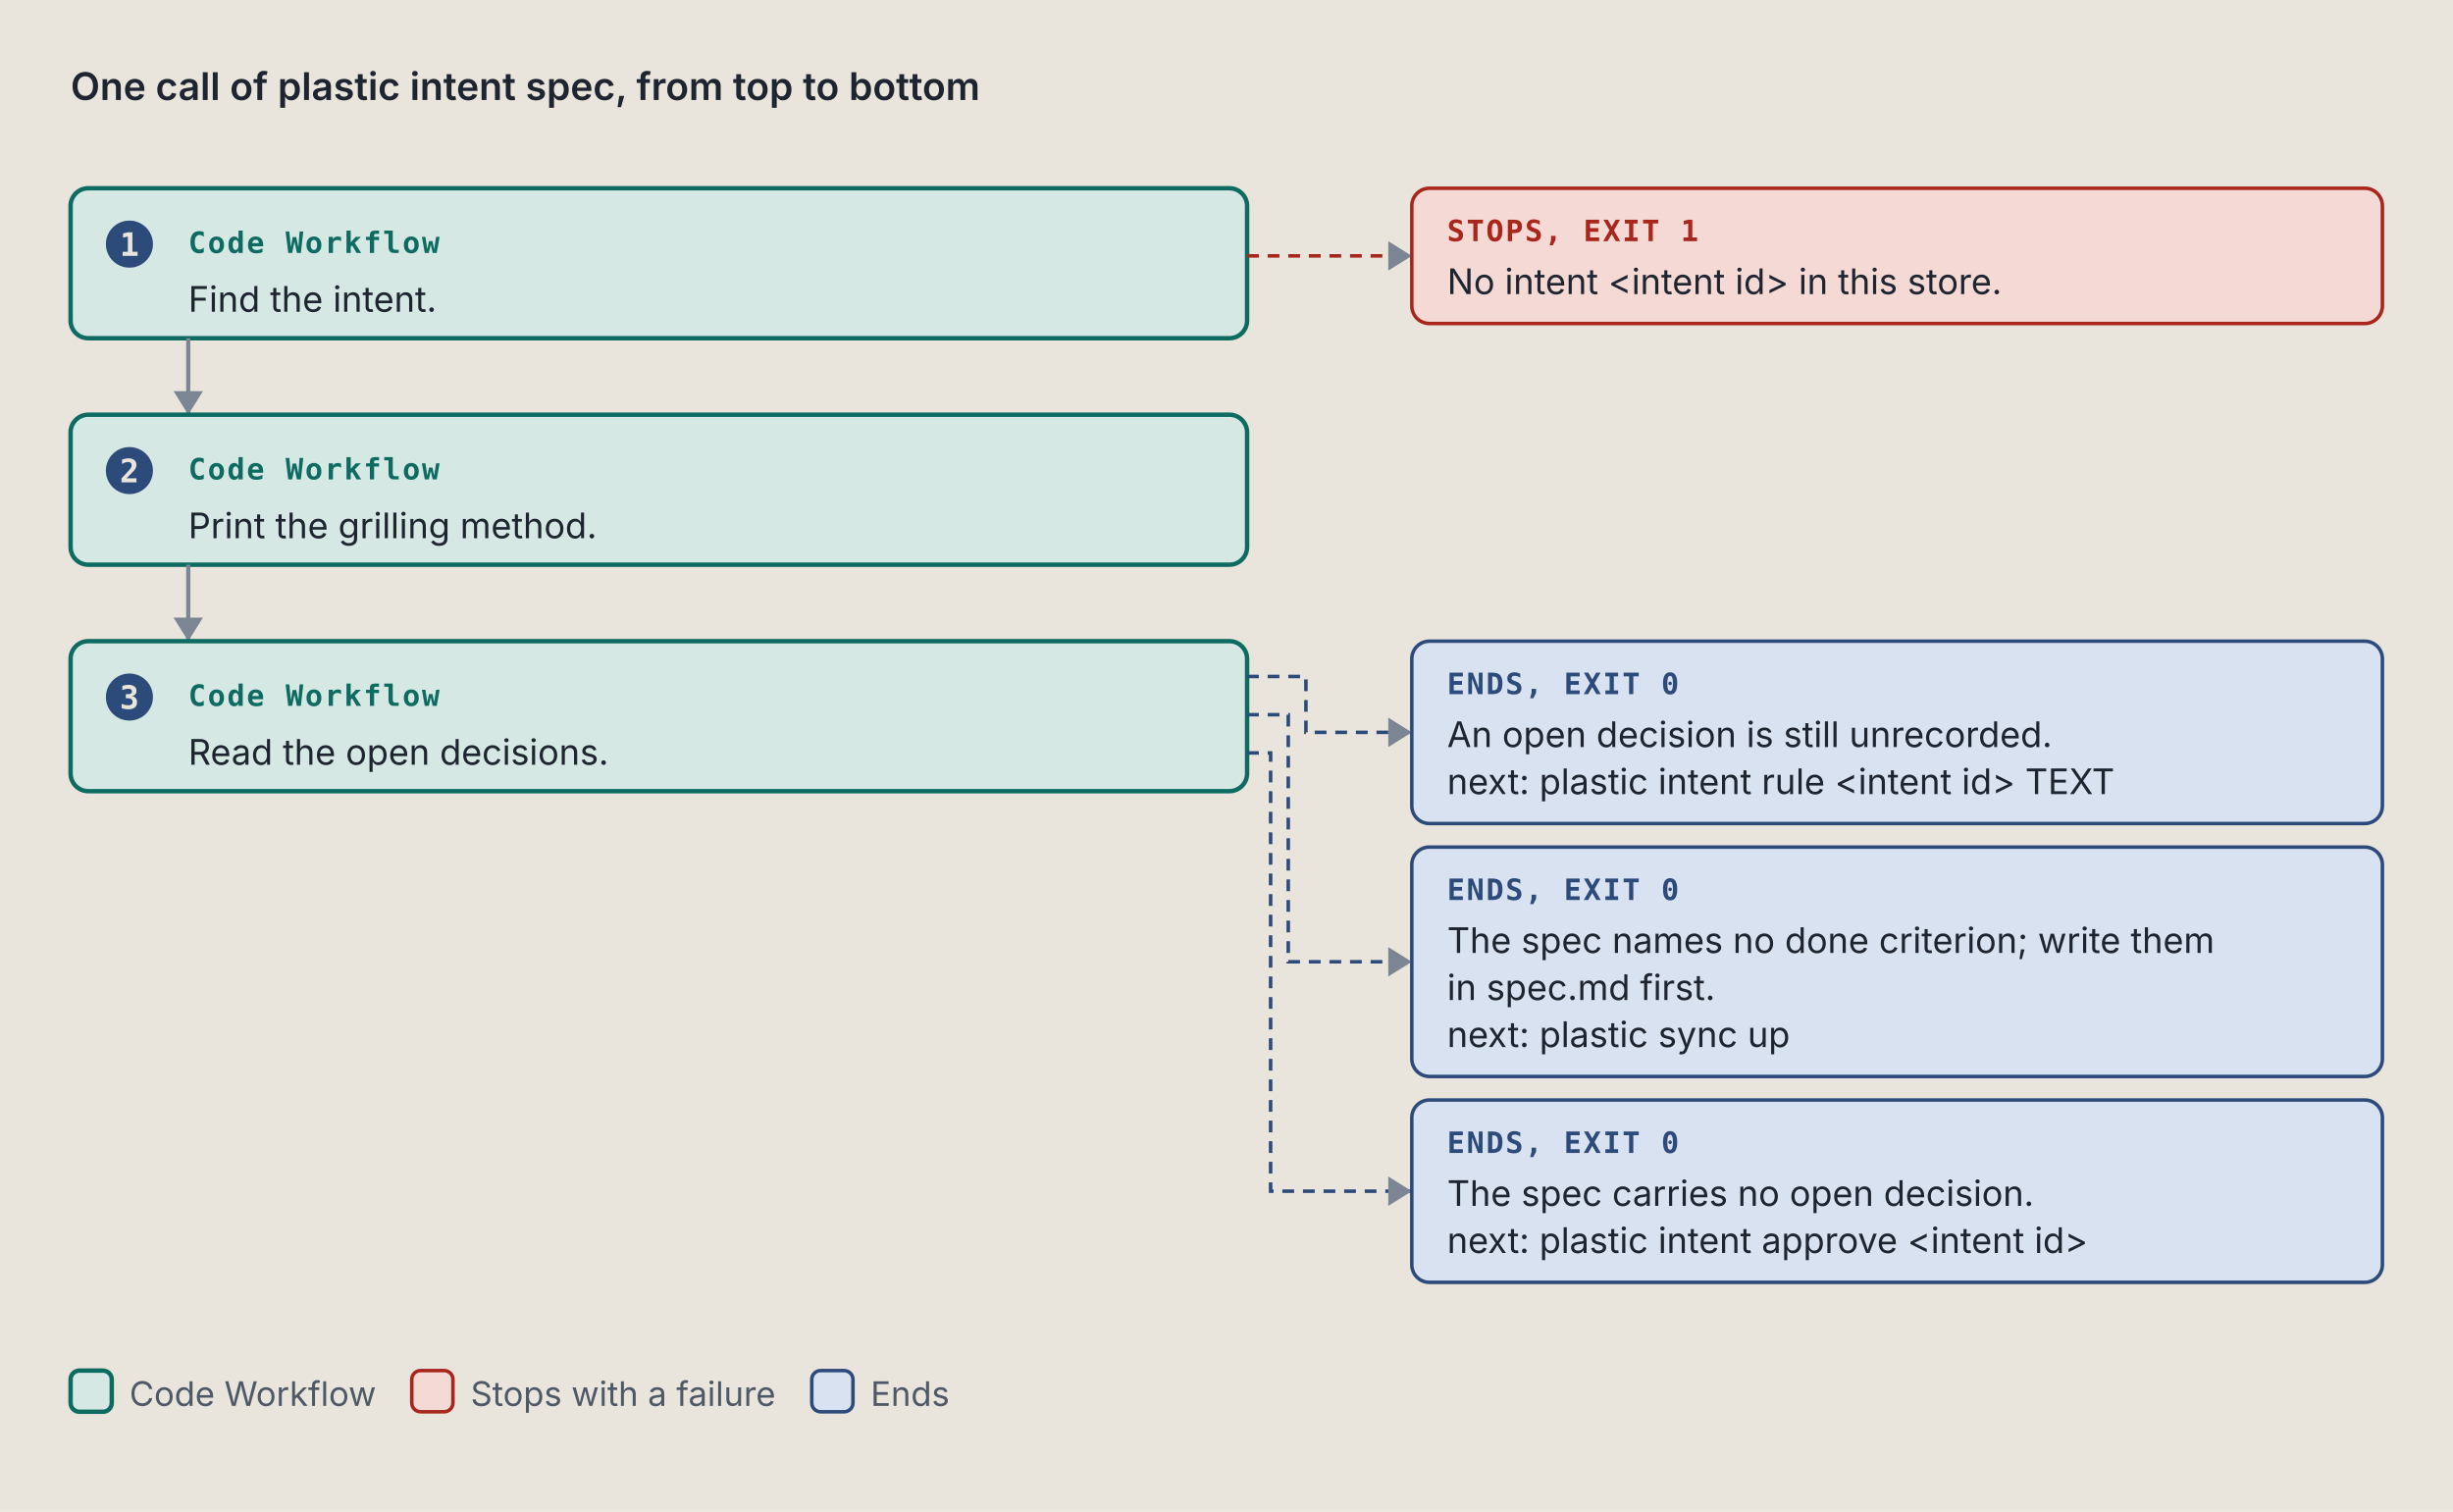
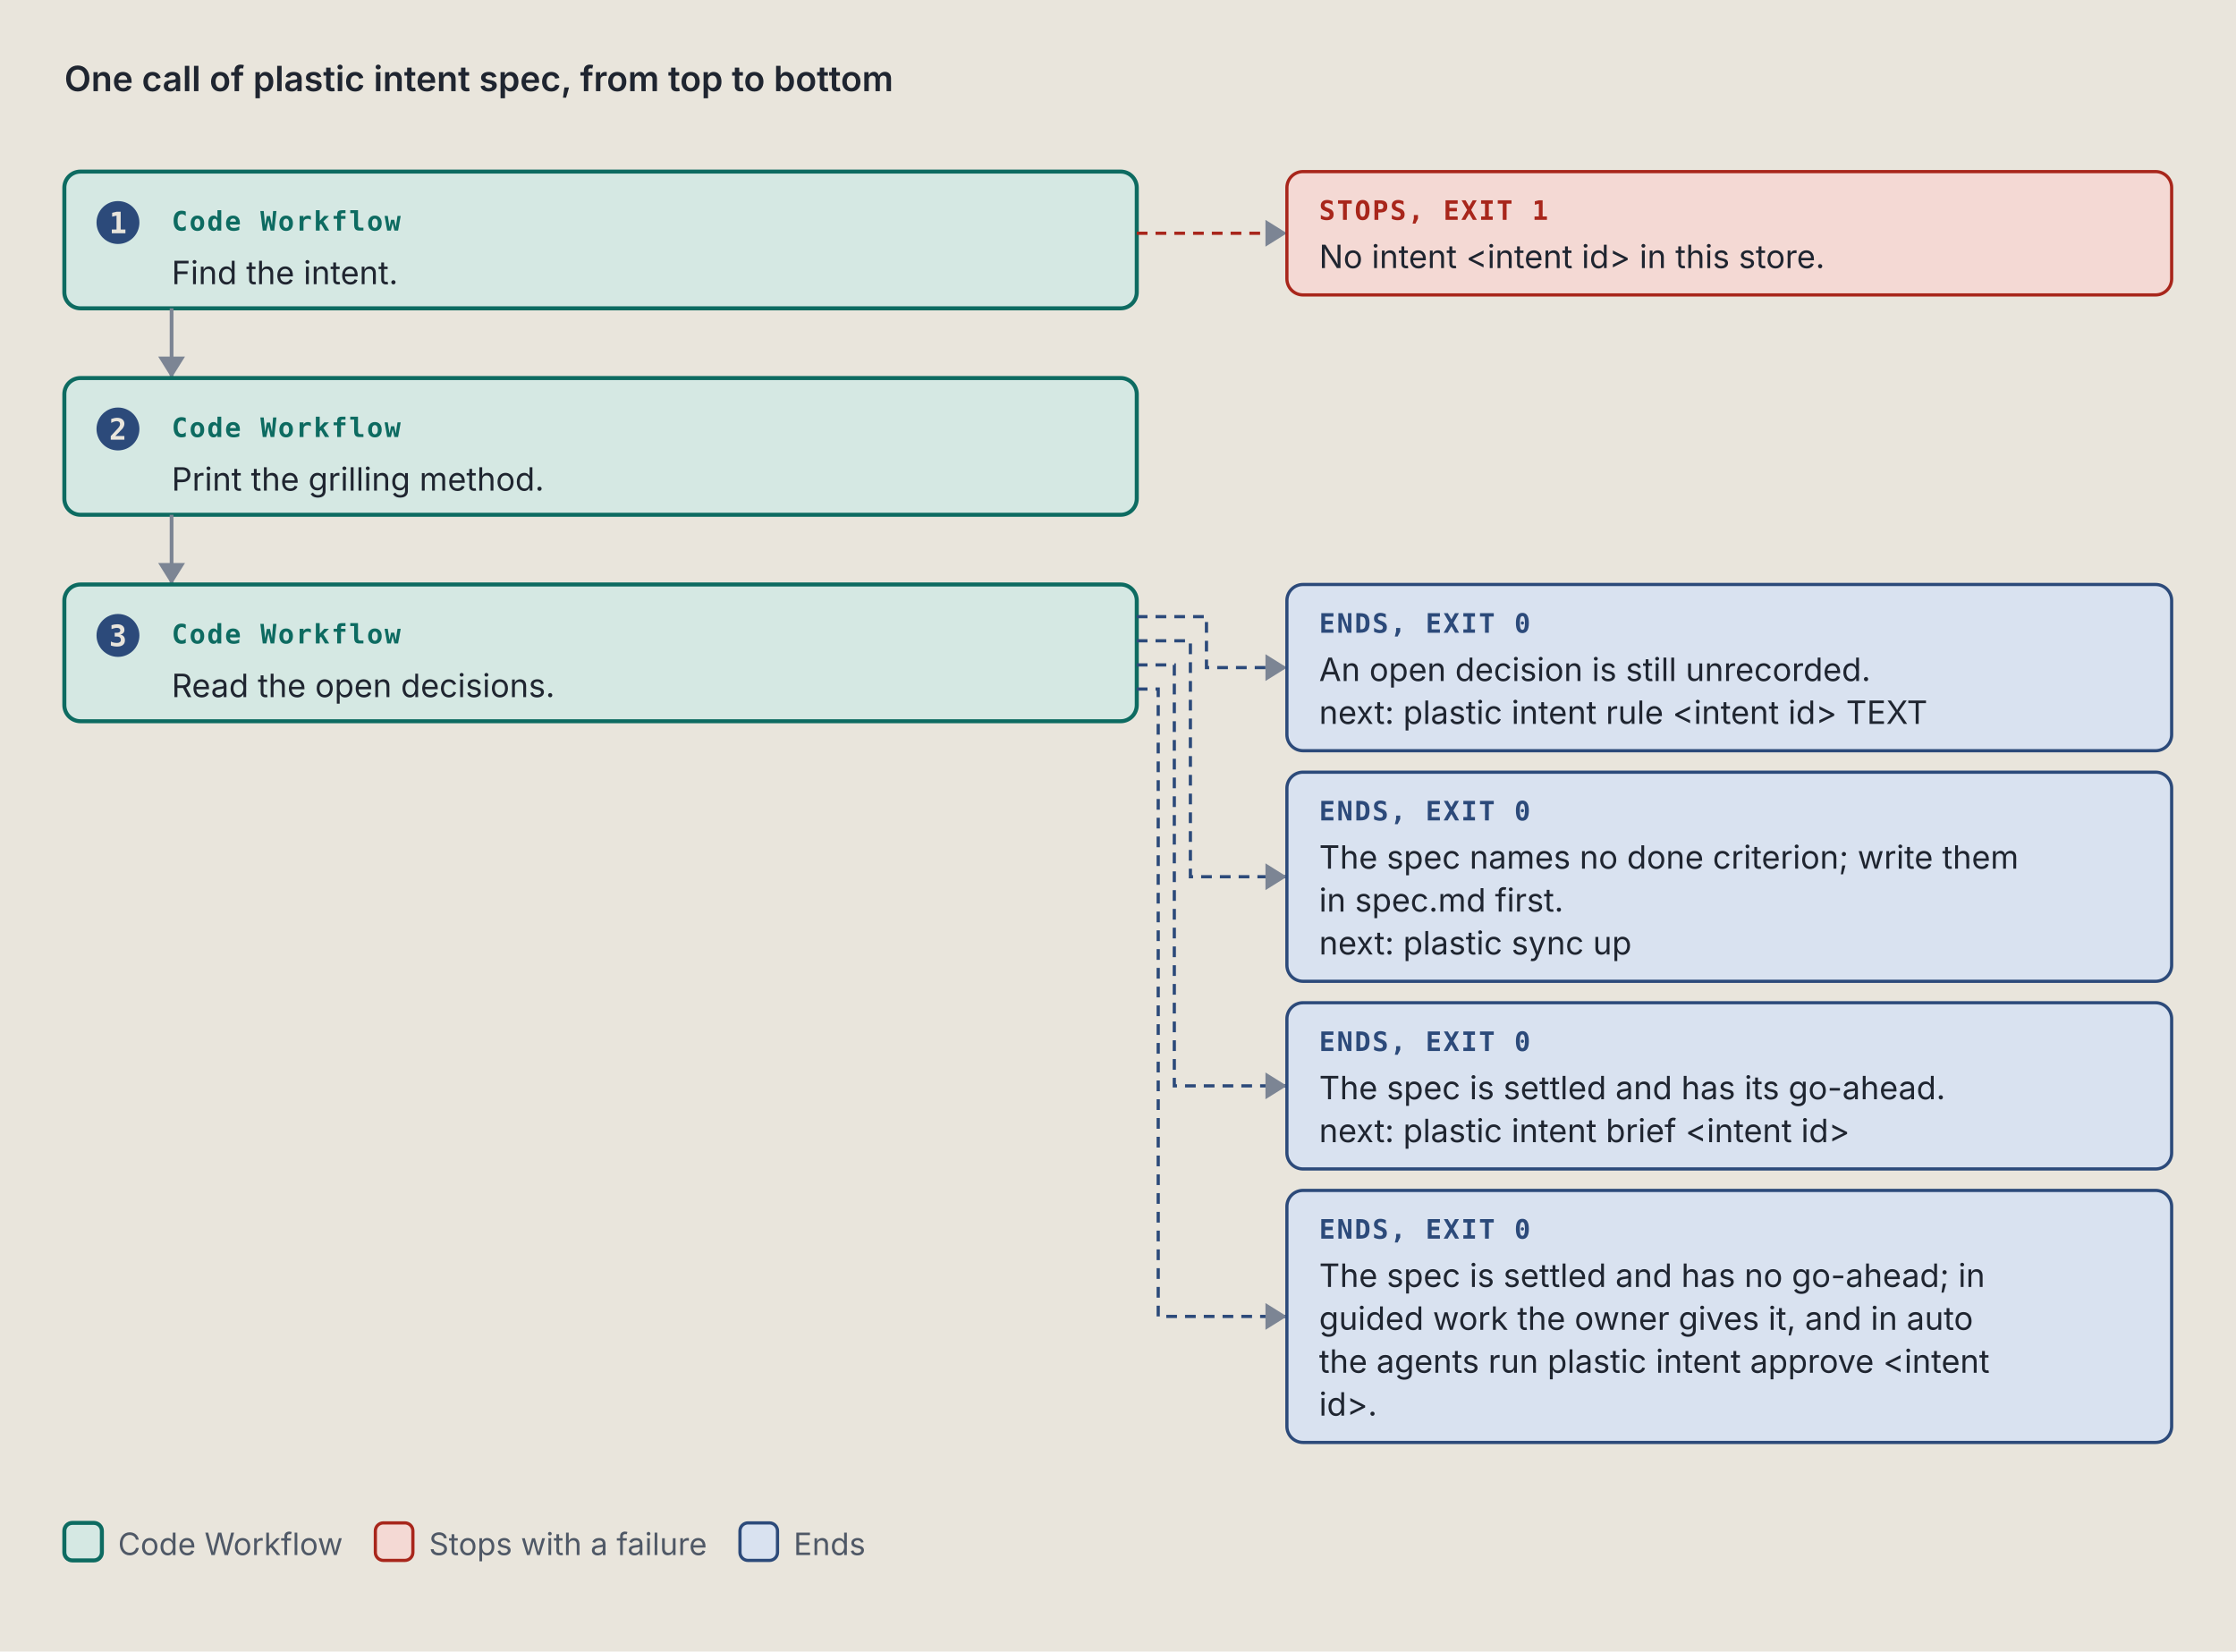
- <svg xmlns="http://www.w3.org/2000/svg" viewBox="0 0 834 514" width="834" height="514" role="img" xml:space="preserve">
+ <svg xmlns="http://www.w3.org/2000/svg" viewBox="0 0 834 616" width="834" height="616" role="img" xml:space="preserve">
  <style>.ground { fill: #e9e5dc; }
.card { fill: #f4f1ea; stroke: #7c8594; stroke-width: 1; }
.lane-code { fill: #d5e8e3; stroke: #0d6b61; stroke-width: 1.5; }
.lane-agent { fill: #f1e2c7; stroke: #9a5508; stroke-width: 1.5; }
.stop-refusal { fill: #e4dcf5; stroke: #5b35b0; stroke-width: 1.2; }
.stop-failure { fill: #f4d9d4; stroke: #a8261b; stroke-width: 1.2; }
.end { fill: #d9e2f0; stroke: #2c4a7a; stroke-width: 1.2; }
.stop-end { fill: #d9e2f0; stroke: #2c4a7a; stroke-width: 1.2; }
.stop-handoff { fill: #f1e2c7; stroke: #9a5508; stroke-width: 1.2; stroke-dasharray: 5 3; }
.wire-handoff { fill: none; stroke: #9a5508; stroke-width: 1.2; stroke-dasharray: 4 3; }
.wire-end { fill: none; stroke: #2c4a7a; stroke-width: 1.2; stroke-dasharray: 4 3; }
.tag-handoff { fill: #9a5508; }
.k { fill: #4f5866; font: 11.5px "IBM Plex Sans", system-ui, -apple-system, "Segoe UI", sans-serif; }
.way { fill: #1f2530; font: italic 12.5px "IBM Plex Sans", system-ui, -apple-system, "Segoe UI", sans-serif; }
.wire { fill: none; stroke: #7c8594; stroke-width: 1.4; }
.wire-read { fill: none; stroke: #7c8594; stroke-width: 1.4; stroke-dasharray: 5 3; }
.wire-refusal { fill: none; stroke: #5b35b0; stroke-width: 1.2; stroke-dasharray: 4 3; }
.wire-failure { fill: none; stroke: #a8261b; stroke-width: 1.2; stroke-dasharray: 4 3; }
.head { fill: #7c8594; }
.t { fill: #1f2530; font: 12px "IBM Plex Sans", system-ui, -apple-system, "Segoe UI", sans-serif; }
.tb { fill: #1f2530; font: 600 13px "IBM Plex Sans", system-ui, -apple-system, "Segoe UI", sans-serif; }
.tm { fill: #1f2530; font: 11.5px "IBM Plex Mono", ui-monospace, Menlo, Consolas, monospace; }
.tag { font: 600 10px "IBM Plex Mono", ui-monospace, Menlo, Consolas, monospace; letter-spacing: .06em; }
.tag-code { fill: #0d6b61; } .tag-agent { fill: #9a5508; } .tag-refusal { fill: #5b35b0; }
.tag-failure { fill: #a8261b; } .tag-end { fill: #2c4a7a; } .tag-muted { fill: #4f5866; }
.tm.tag-muted { font-size: 10.5px; }
.db { fill: #d9e2f0; stroke: #2c4a7a; stroke-width: 1.2; }
.codebox { fill: #f4f1ea; stroke: #7c8594; stroke-width: 1; }
.cx { fill: #1f2530; font: 12px "IBM Plex Mono", ui-monospace, Menlo, Consolas, monospace; white-space: pre; }
.cx-n { fill: #4f5866; font: 11px "IBM Plex Mono", ui-monospace, Menlo, Consolas, monospace; }
.cx-k { fill: #5b35b0; } .cx-s { fill: #9a5508; } .cx-y { fill: #0d6b61; }
.cx-w { fill: #2c4a7a; font-weight: 600; } .cx-t { fill: #a8261b; } .cx-c { fill: #4f5866; font-style: italic; }
.badge { fill: #2c4a7a; } .badge-t { fill: #e9e5dc; font: 600 11px "IBM Plex Mono", ui-monospace, Menlo, Consolas, monospace; }
.bracket { fill: none; stroke: #2c4a7a; stroke-width: 1.4; }
.term { fill: #16191e; stroke: #7c8594; stroke-width: 1; }
.term-t { fill: #e6e2d8; font: 12px "IBM Plex Mono", ui-monospace, Menlo, Consolas, monospace; }
.term-p { fill: #8fd18f; font: 12px "IBM Plex Mono", ui-monospace, Menlo, Consolas, monospace; }
.term-m { fill: #a3abb6; font: 12px "IBM Plex Mono", ui-monospace, Menlo, Consolas, monospace; }
.big { font: 700 36px "IBM Plex Mono", ui-monospace, Menlo, Consolas, monospace; }

@media (prefers-color-scheme: dark) {
.ground { fill: #171a1f; }
.card { fill: #20242b; stroke: #8a93a2; stroke-width: 1; }
.lane-code { fill: #173a36; stroke: #5cc4b4; stroke-width: 1.5; }
.lane-agent { fill: #3d2e17; stroke: #e5a95a; stroke-width: 1.5; }
.stop-refusal { fill: #2d2445; stroke: #b59cf2; stroke-width: 1.2; }
.stop-failure { fill: #45211e; stroke: #f2958a; stroke-width: 1.2; }
.end { fill: #1f2c42; stroke: #97b6e8; stroke-width: 1.2; }
.stop-end { fill: #1f2c42; stroke: #97b6e8; stroke-width: 1.2; }
.stop-handoff { fill: #3d2e17; stroke: #e5a95a; stroke-width: 1.2; stroke-dasharray: 5 3; }
.wire-handoff { fill: none; stroke: #e5a95a; stroke-width: 1.2; stroke-dasharray: 4 3; }
.wire-end { fill: none; stroke: #97b6e8; stroke-width: 1.2; stroke-dasharray: 4 3; }
.tag-handoff { fill: #e5a95a; }
.k { fill: #b3b9c3; font: 11.5px "IBM Plex Sans", system-ui, -apple-system, "Segoe UI", sans-serif; }
.way { fill: #e8e4da; font: italic 12.5px "IBM Plex Sans", system-ui, -apple-system, "Segoe UI", sans-serif; }
.wire { fill: none; stroke: #8a93a2; stroke-width: 1.4; }
.wire-read { fill: none; stroke: #8a93a2; stroke-width: 1.4; stroke-dasharray: 5 3; }
.wire-refusal { fill: none; stroke: #b59cf2; stroke-width: 1.2; stroke-dasharray: 4 3; }
.wire-failure { fill: none; stroke: #f2958a; stroke-width: 1.2; stroke-dasharray: 4 3; }
.head { fill: #8a93a2; }
.t { fill: #e8e4da; font: 12px "IBM Plex Sans", system-ui, -apple-system, "Segoe UI", sans-serif; }
.tb { fill: #e8e4da; font: 600 13px "IBM Plex Sans", system-ui, -apple-system, "Segoe UI", sans-serif; }
.tm { fill: #e8e4da; font: 11.5px "IBM Plex Mono", ui-monospace, Menlo, Consolas, monospace; }
.tag { font: 600 10px "IBM Plex Mono", ui-monospace, Menlo, Consolas, monospace; letter-spacing: .06em; }
.tag-code { fill: #5cc4b4; } .tag-agent { fill: #e5a95a; } .tag-refusal { fill: #b59cf2; }
.tag-failure { fill: #f2958a; } .tag-end { fill: #97b6e8; } .tag-muted { fill: #b3b9c3; }
.tm.tag-muted { font-size: 10.5px; }
.db { fill: #1f2c42; stroke: #97b6e8; stroke-width: 1.2; }
.codebox { fill: #20242b; stroke: #8a93a2; stroke-width: 1; }
.cx { fill: #e8e4da; font: 12px "IBM Plex Mono", ui-monospace, Menlo, Consolas, monospace; white-space: pre; }
.cx-n { fill: #b3b9c3; font: 11px "IBM Plex Mono", ui-monospace, Menlo, Consolas, monospace; }
.cx-k { fill: #b59cf2; } .cx-s { fill: #e5a95a; } .cx-y { fill: #5cc4b4; }
.cx-w { fill: #97b6e8; font-weight: 600; } .cx-t { fill: #f2958a; } .cx-c { fill: #b3b9c3; font-style: italic; }
.badge { fill: #97b6e8; } .badge-t { fill: #171a1f; font: 600 11px "IBM Plex Mono", ui-monospace, Menlo, Consolas, monospace; }
.bracket { fill: none; stroke: #97b6e8; stroke-width: 1.4; }
.term { fill: #16191e; stroke: #8a93a2; stroke-width: 1; }
.term-t { fill: #e6e2d8; font: 12px "IBM Plex Mono", ui-monospace, Menlo, Consolas, monospace; }
.term-p { fill: #8fd18f; font: 12px "IBM Plex Mono", ui-monospace, Menlo, Consolas, monospace; }
.term-m { fill: #a3abb6; font: 12px "IBM Plex Mono", ui-monospace, Menlo, Consolas, monospace; }
.big { font: 700 36px "IBM Plex Mono", ui-monospace, Menlo, Consolas, monospace; }
}</style>
  <rect width="100%" height="100%" class="ground" />
  <text x="24" y="34" class="tb" text-anchor="start">One call of plastic intent spec, from top to bottom</text>
  <rect x="24" y="64" width="400" height="51" rx="6" class="lane-code" />
  <circle cx="44" cy="83" r="8" class="badge" />
  <text x="44" y="87" class="badge-t" text-anchor="middle">1</text>
  <text x="64" y="86" class="tag tag-code" text-anchor="start">Code Workflow</text>
  <text x="64" y="106" class="t" text-anchor="start">Find the intent.</text>
  <path d="M 424 87 L 480 87" class="wire-failure" />
  <path d="M 472 82 L 480 87 L 472 92 Z" class="head" />
  <rect x="480" y="64" width="330" height="46" rx="6" class="stop-failure" />
  <text x="492" y="82" class="tag tag-failure" text-anchor="start">STOPS, EXIT 1</text>
  <text x="492" y="100" class="t" text-anchor="start">No intent &lt;intent id&gt; in this store.</text>
  <path d="M 64 115 L 64 141" class="wire" />
  <path d="M 59 133 L 64 141 L 69 133 Z" class="head" />
  <rect x="24" y="141" width="400" height="51" rx="6" class="lane-code" />
  <circle cx="44" cy="160" r="8" class="badge" />
  <text x="44" y="164" class="badge-t" text-anchor="middle">2</text>
  <text x="64" y="163" class="tag tag-code" text-anchor="start">Code Workflow</text>
  <text x="64" y="183" class="t" text-anchor="start">Print the grilling method.</text>
  <path d="M 64 192 L 64 218" class="wire" />
  <path d="M 59 210 L 64 218 L 69 210 Z" class="head" />
  <rect x="24" y="218" width="400" height="51" rx="6" class="lane-code" />
  <circle cx="44" cy="237" r="8" class="badge" />
  <text x="44" y="241" class="badge-t" text-anchor="middle">3</text>
  <text x="64" y="240" class="tag tag-code" text-anchor="start">Code Workflow</text>
  <text x="64" y="260" class="t" text-anchor="start">Read the open decisions.</text>
-   <path d="M 424 230 L 444 230 L 444 249 L 480 249" class="wire-end" />
+   <path d="M 424 230 L 450 230 L 450 249 L 480 249" class="wire-end" />
  <path d="M 472 244 L 480 249 L 472 254 Z" class="head" />
  <rect x="480" y="218" width="330" height="62" rx="6" class="stop-end" />
  <text x="492" y="236" class="tag tag-end" text-anchor="start">ENDS, EXIT 0</text>
  <text x="492" y="254" class="t" text-anchor="start">An open decision is still unrecorded.</text>
  <text x="492" y="270" class="t" text-anchor="start">next: plastic intent rule &lt;intent id&gt; TEXT</text>
-   <path d="M 424 243 L 438 243 L 438 327 L 480 327" class="wire-end" />
+   <path d="M 424 239 L 444 239 L 444 327 L 480 327" class="wire-end" />
  <path d="M 472 322 L 480 327 L 472 332 Z" class="head" />
  <rect x="480" y="288" width="330" height="78" rx="6" class="stop-end" />
  <text x="492" y="306" class="tag tag-end" text-anchor="start">ENDS, EXIT 0</text>
  <text x="492" y="324" class="t" text-anchor="start">The spec names no done criterion; write them</text>
  <text x="492" y="340" class="t" text-anchor="start">in spec.md first.</text>
  <text x="492" y="356" class="t" text-anchor="start">next: plastic sync up</text>
-   <path d="M 424 256 L 432 256 L 432 405 L 480 405" class="wire-end" />
+   <path d="M 424 248 L 438 248 L 438 405 L 480 405" class="wire-end" />
  <path d="M 472 400 L 480 405 L 472 410 Z" class="head" />
  <rect x="480" y="374" width="330" height="62" rx="6" class="stop-end" />
  <text x="492" y="392" class="tag tag-end" text-anchor="start">ENDS, EXIT 0</text>
-   <text x="492" y="410" class="t" text-anchor="start">The spec carries no open decision.</text>
-   <text x="492" y="426" class="t" text-anchor="start">next: plastic intent approve &lt;intent id&gt;</text>
-   <rect x="24" y="466" width="14" height="14" rx="3" class="lane-code" />
-   <text x="44" y="478" class="k" text-anchor="start">Code Workflow</text>
-   <rect x="140" y="466" width="14" height="14" rx="3" class="stop-failure" />
-   <text x="160" y="478" class="k" text-anchor="start">Stops with a failure</text>
-   <rect x="276" y="466" width="14" height="14" rx="3" class="stop-end" />
-   <text x="296" y="478" class="k" text-anchor="start">Ends</text>
+   <text x="492" y="410" class="t" text-anchor="start">The spec is settled and has its go-ahead.</text>
+   <text x="492" y="426" class="t" text-anchor="start">next: plastic intent brief &lt;intent id&gt;</text>
+   <path d="M 424 257 L 432 257 L 432 491 L 480 491" class="wire-end" />
+   <path d="M 472 486 L 480 491 L 472 496 Z" class="head" />
+   <rect x="480" y="444" width="330" height="94" rx="6" class="stop-end" />
+   <text x="492" y="462" class="tag tag-end" text-anchor="start">ENDS, EXIT 0</text>
+   <text x="492" y="480" class="t" text-anchor="start">The spec is settled and has no go-ahead; in</text>
+   <text x="492" y="496" class="t" text-anchor="start">guided work the owner gives it, and in auto</text>
+   <text x="492" y="512" class="t" text-anchor="start">the agents run plastic intent approve &lt;intent</text>
+   <text x="492" y="528" class="t" text-anchor="start">id&gt;.</text>
+   <rect x="24" y="568" width="14" height="14" rx="3" class="lane-code" />
+   <text x="44" y="580" class="k" text-anchor="start">Code Workflow</text>
+   <rect x="140" y="568" width="14" height="14" rx="3" class="stop-failure" />
+   <text x="160" y="580" class="k" text-anchor="start">Stops with a failure</text>
+   <rect x="276" y="568" width="14" height="14" rx="3" class="stop-end" />
+   <text x="296" y="580" class="k" text-anchor="start">Ends</text>
</svg>
